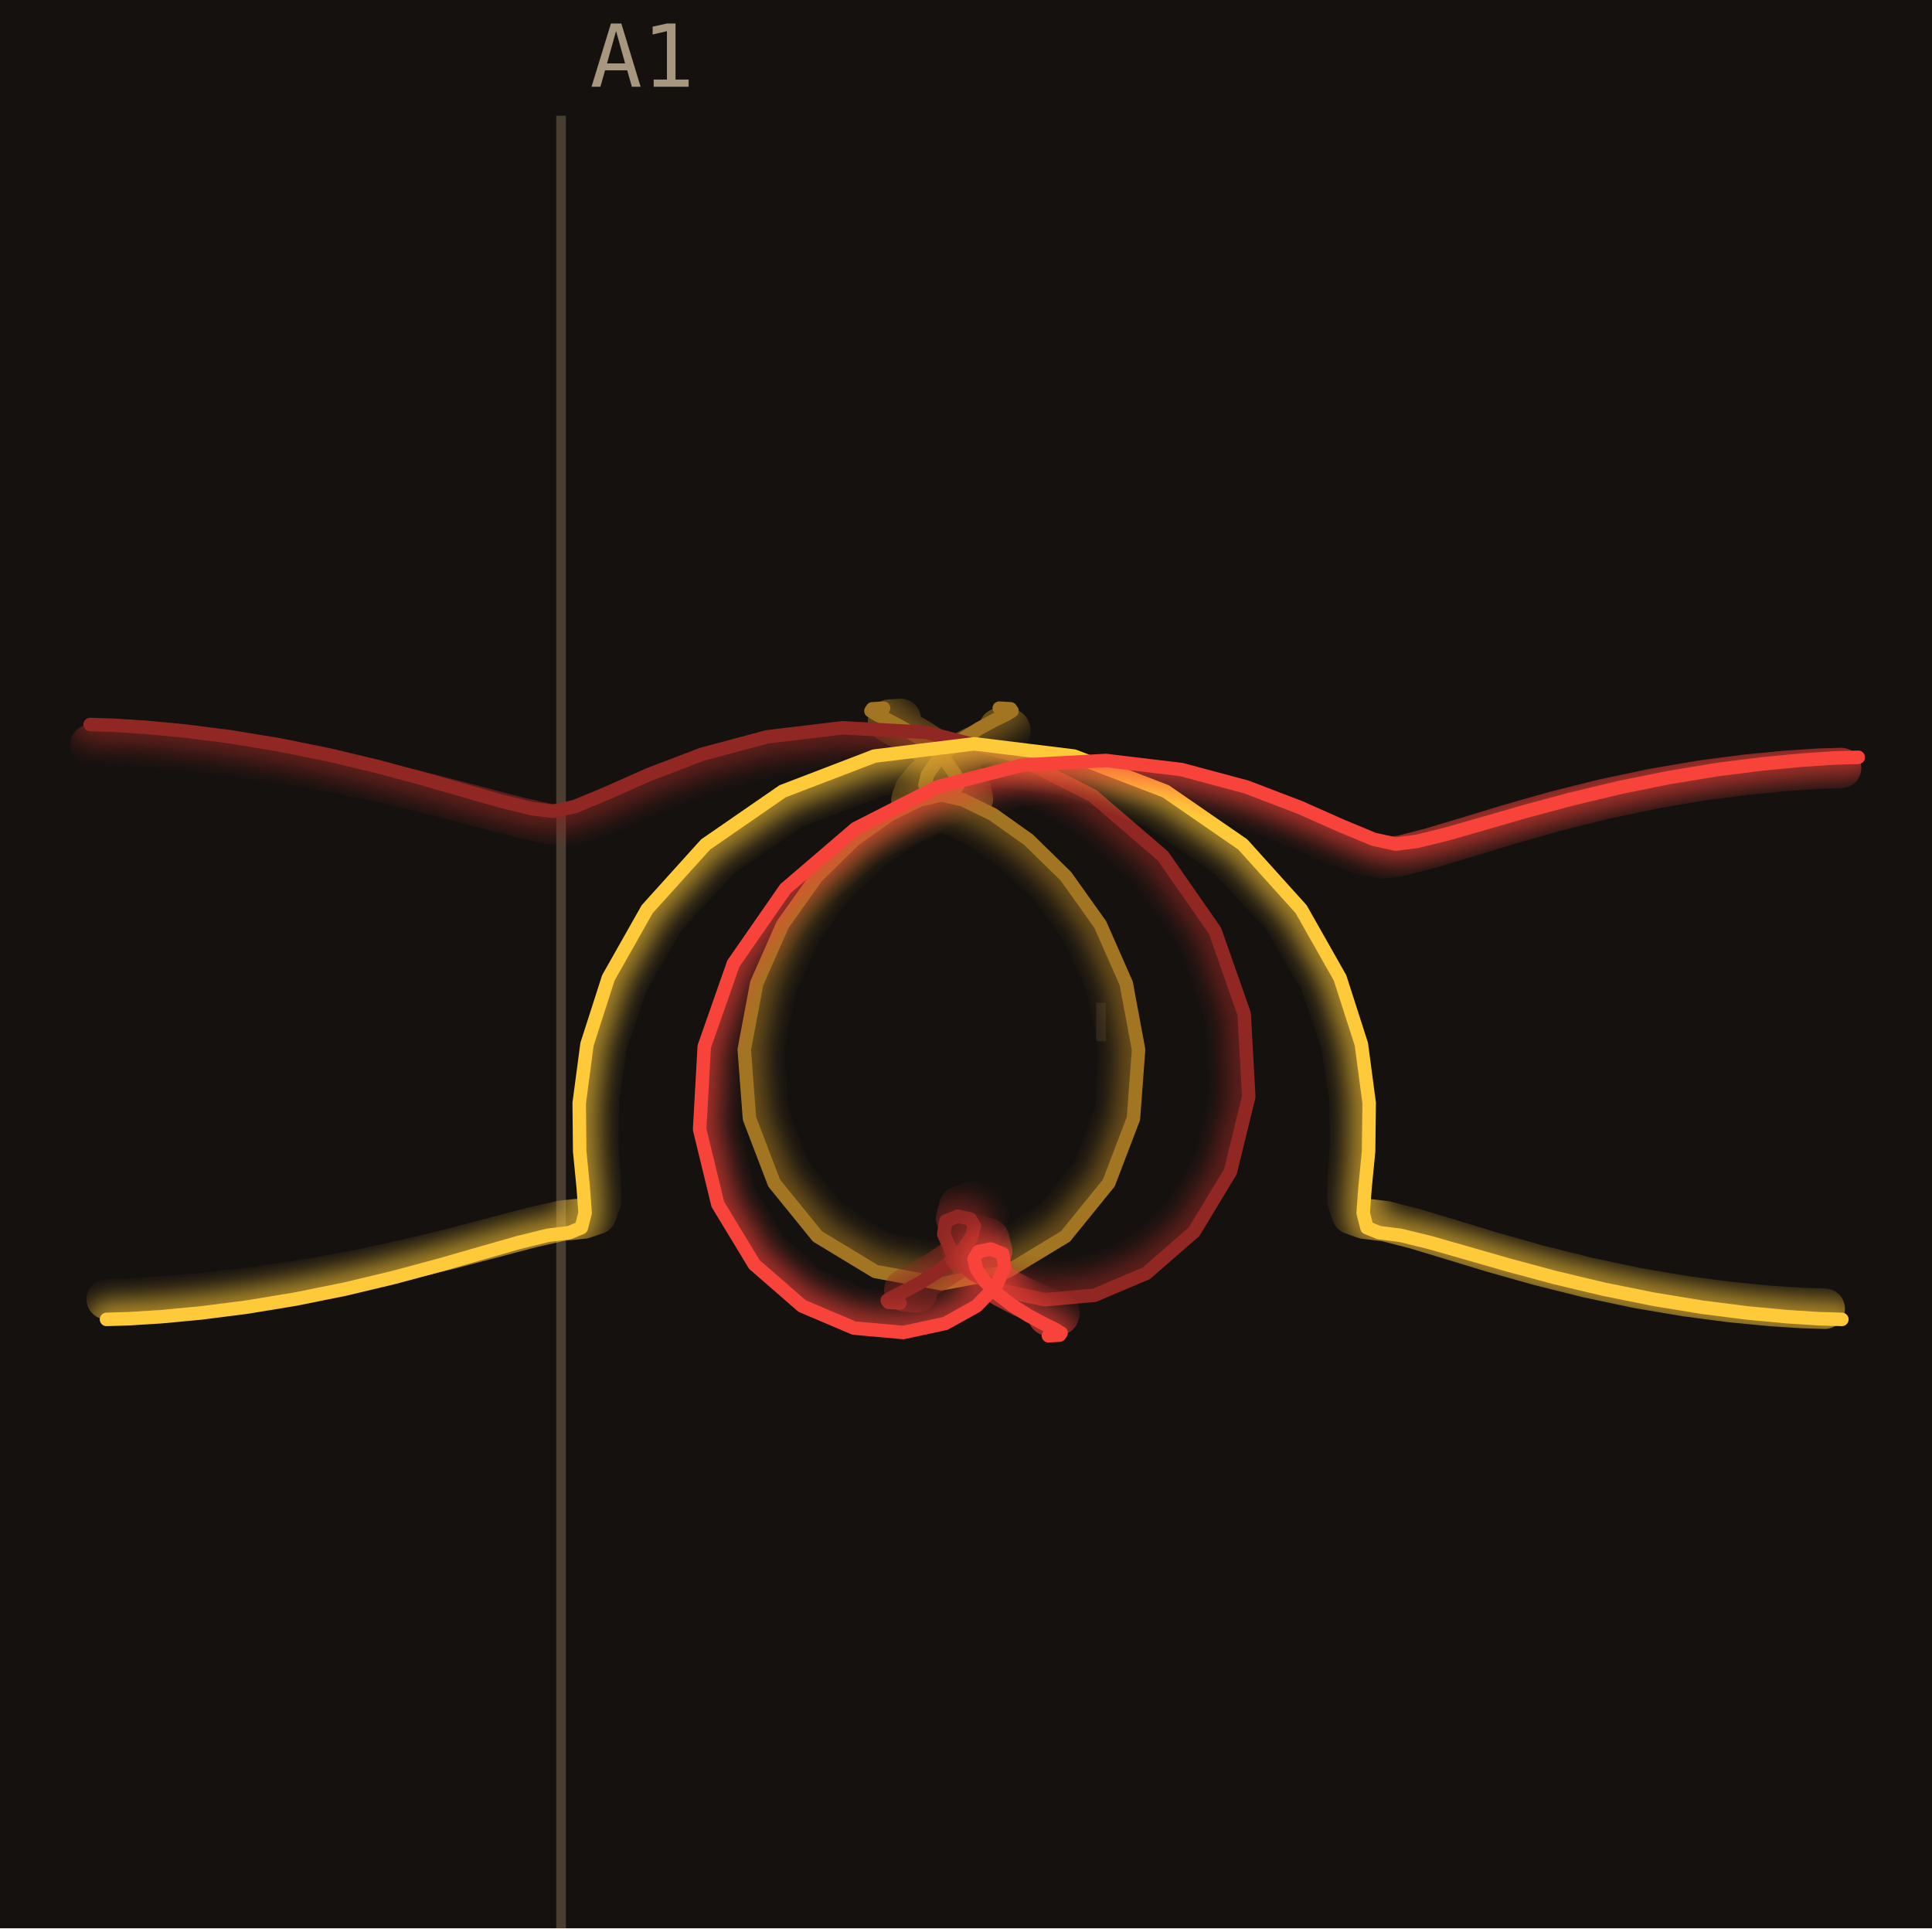
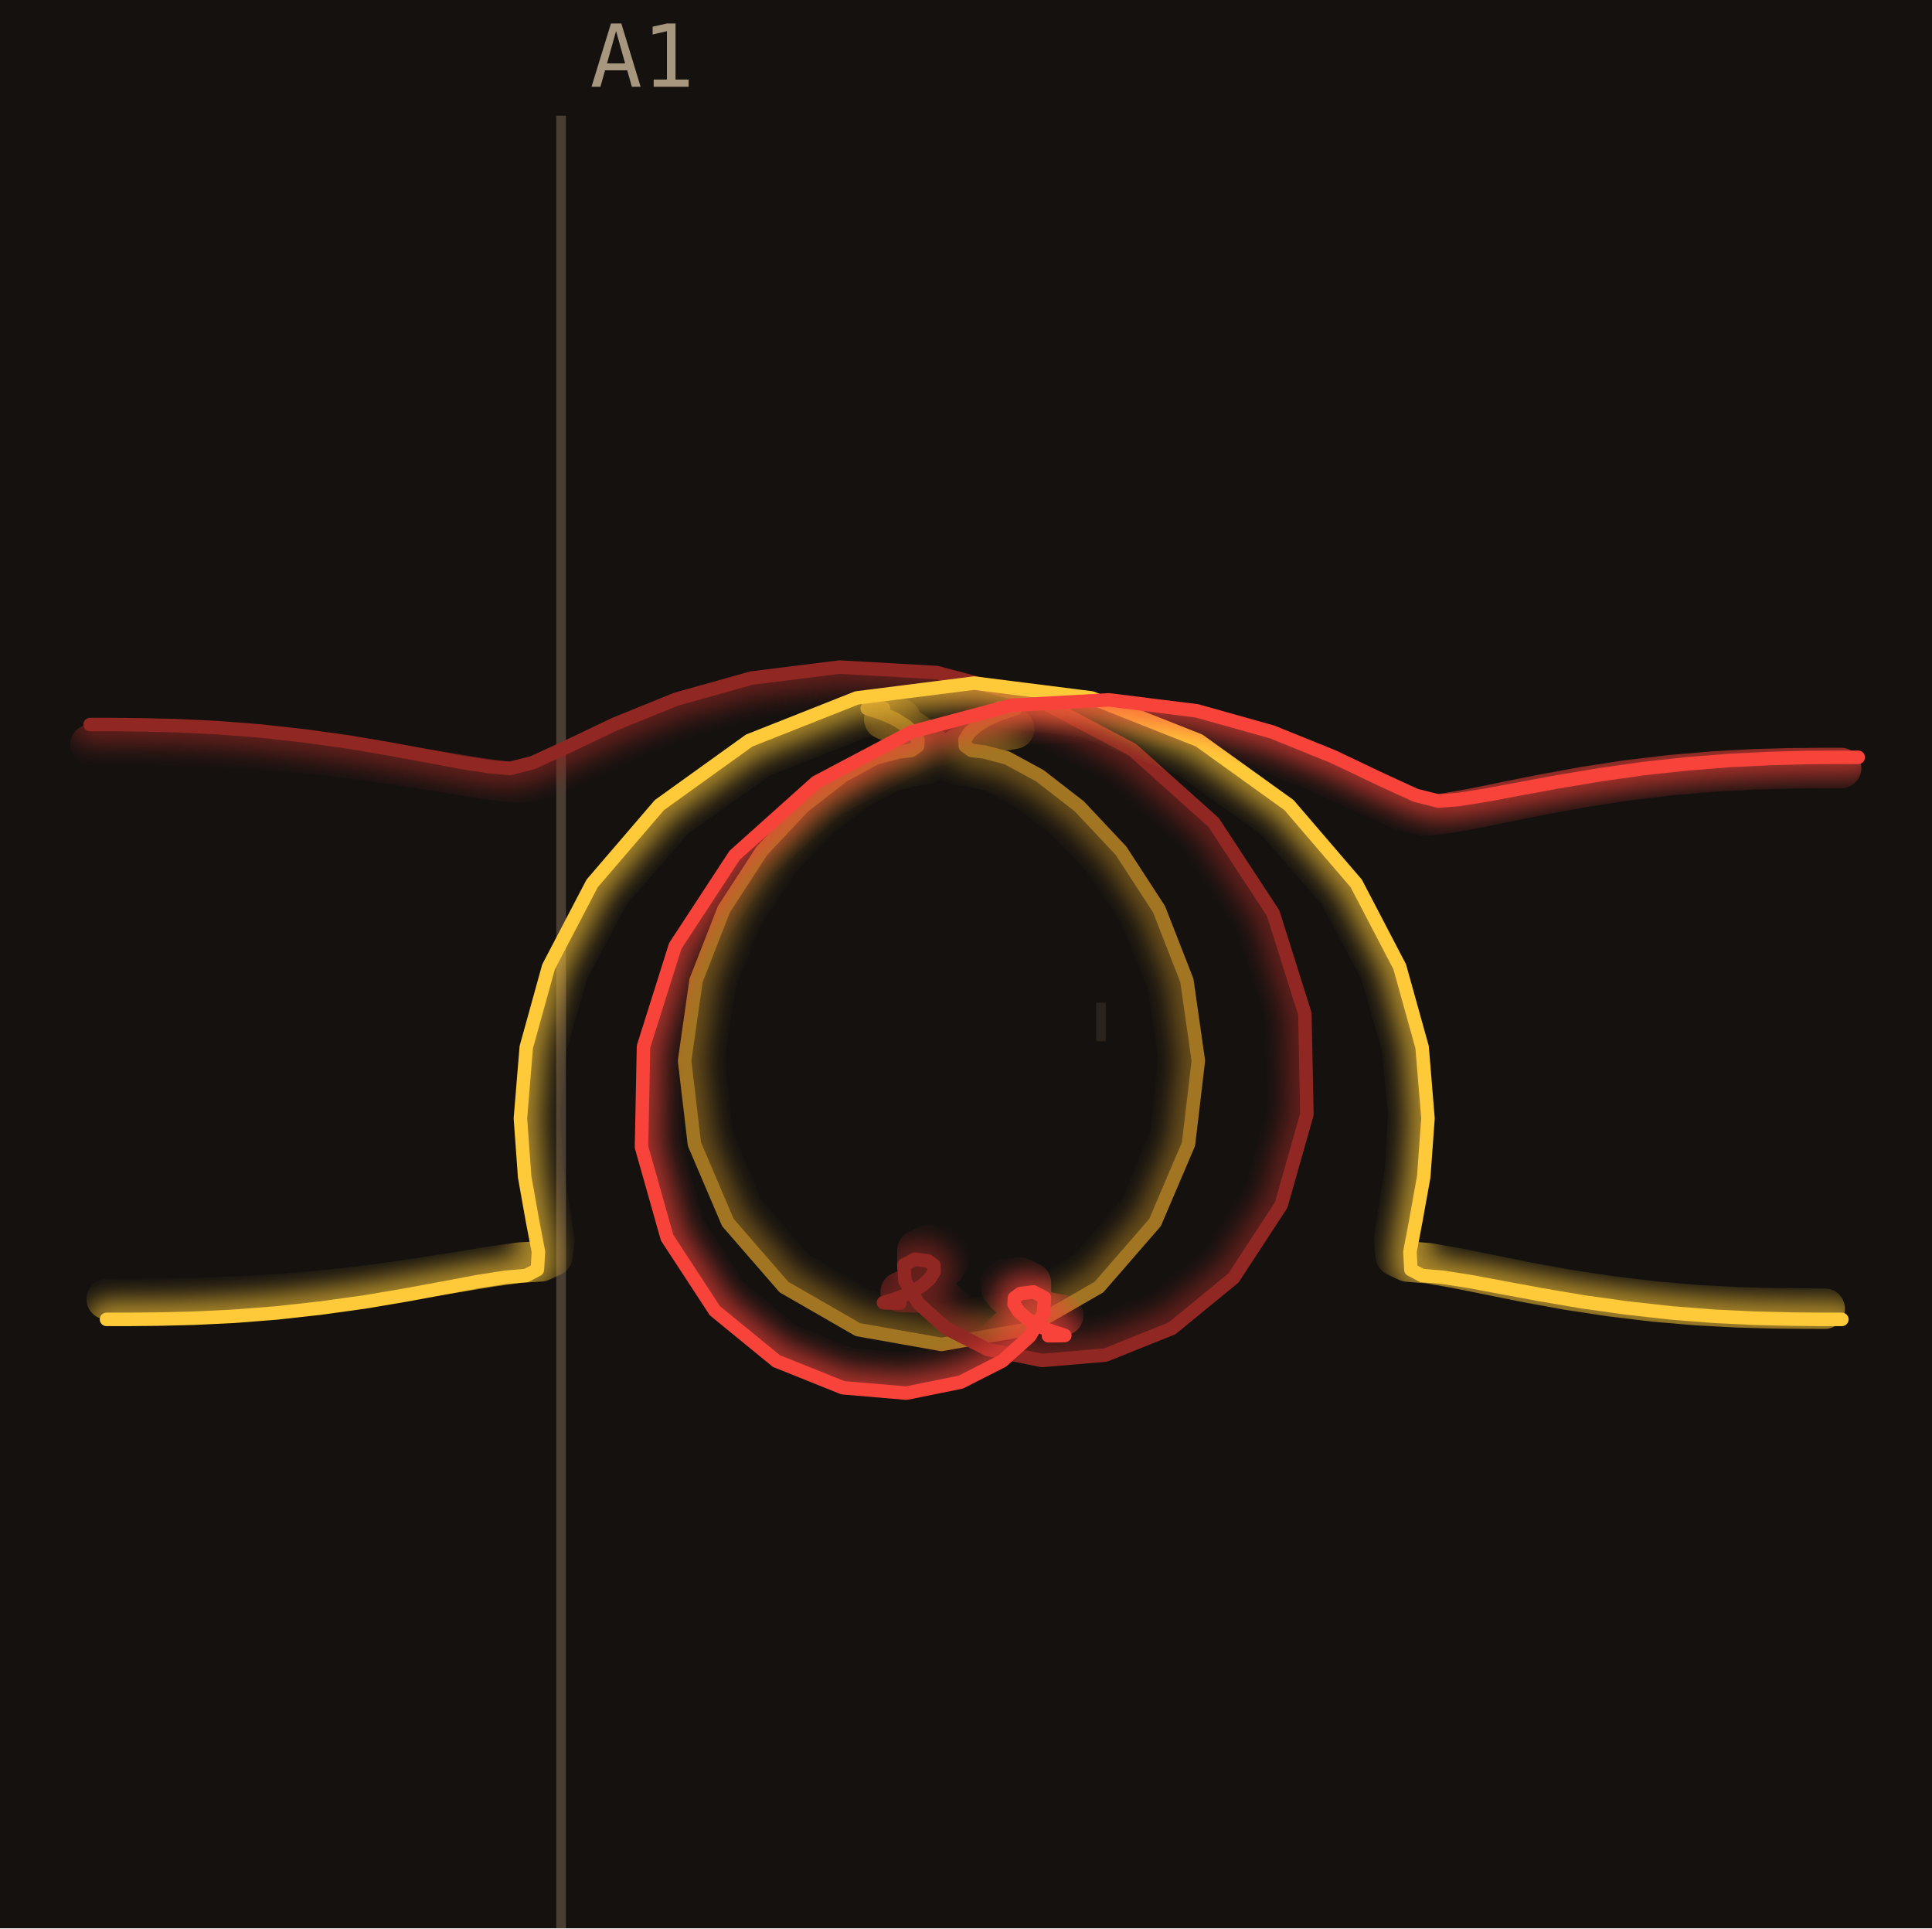
<svg xmlns="http://www.w3.org/2000/svg" viewBox="0 0 200.4 200" width="200.4" height="200" role="img">
  <rect width="200.4" height="200" fill="#14110f" />
  <path d="M58.2 12L58.2 200" stroke="#4a3d31" stroke-width="1" fill="none" />
  <path d="M114.2 104L114.2 108" stroke="#2a221c" stroke-width="1" fill="none" />
  <text x="61.2" y="9" fill="#a8977f" font-size="9" font-family="ui-monospace, Menlo, monospace">A1</text>
  <defs>
-     <filter id="fade-wk0gbcbfd" filterUnits="userSpaceOnUse" x="70.06" y="66.31" width="55.18" height="73.98">
+     <filter id="fade-wk0ma7ihu" filterUnits="userSpaceOnUse" x="63.87" y="66.31" width="67.57" height="80.28">
      <feGaussianBlur stdDeviation="1.26" />
    </filter>
-     <mask id="mask-wk0gbcbfd" maskUnits="userSpaceOnUse" x="70.06" y="66.31" width="55.18" height="73.98">
-       <path d="M103.65 73.45L104.82 73.52L104.97 73.74L104.33 74.13L103.12 74.72L101.58 75.55L99.92 76.59L98.36 77.8L97.07 79.09L96.21 80.35L95.94 81.42L96.37 82.18L97.65 82.45L99.9 82.96L103.01 84.49L106.7 87.11L110.57 90.9L114.13 95.9L116.82 102L118.1 108.87L117.57 116.01L115.01 122.71L110.52 128.24L104.51 131.88L97.65 133.15L90.8 131.88L84.79 128.24L80.3 122.71L77.74 116.01L77.2 108.87L78.49 102L81.18 95.9L84.74 90.9L88.61 87.11L92.3 84.49L95.41 82.96L97.65 82.45L98.93 82.18L99.37 81.42L99.1 80.35L98.24 79.09L96.95 77.8L95.39 76.59L93.73 75.55L92.19 74.72L90.98 74.13L90.34 73.74L90.49 73.52L91.65 73.45" fill="none" stroke="#fff" stroke-width="4.2" stroke-linecap="round" stroke-linejoin="round" filter="url(#fade-wk0gbcbfd)" />
+     <mask id="mask-wk0ma7ihu" maskUnits="userSpaceOnUse" x="63.87" y="66.31" width="67.57" height="80.28">
+       <path d="M103.65 73.45L104.93 73.46L105.36 73.48L105.14 73.57L104.45 73.78L103.48 74.13L102.39 74.63L101.36 75.27L100.55 75.99L100.1 76.72L100.13 77.37L100.76 77.83L102.11 78L104.46 78.61L107.86 80.46L111.96 83.64L116.28 88.24L120.22 94.3L123.11 101.69L124.3 110.02L123.28 118.67L119.81 126.8L113.99 133.5L106.33 137.91L97.65 139.45L88.98 137.91L81.32 133.5L75.5 126.8L72.03 118.67L71.01 110.02L72.2 101.69L75.09 94.3L79.03 88.24L83.35 83.64L87.45 80.46L90.85 78.61L93.2 78L94.55 77.83L95.18 77.37L95.21 76.72L94.75 75.99L93.94 75.27L92.92 74.63L91.83 74.13L90.86 73.78L90.17 73.57L89.95 73.48L90.38 73.46L91.65 73.45" fill="none" stroke="#fff" stroke-width="4.2" stroke-linecap="round" stroke-linejoin="round" filter="url(#fade-wk0ma7ihu)" />
    </mask>
  </defs>
-   <g mask="url(#mask-wk0gbcbfd)" opacity="0.65">
-     <path d="M103.63 75.55L104.75 75.62L104.81 75.83L104 76.2L102.6 76.76L100.86 77.52L99.02 78.49L97.29 79.61L95.85 80.81L94.89 81.98L94.54 82.99L94.92 83.69L96.16 83.93L98.34 84.37L101.36 85.79L104.92 88.22L108.65 91.75L112.09 96.4L114.72 102.07L116.05 108.46L115.68 115.1L113.42 121.34L109.37 126.48L103.9 129.87L97.65 131.05L91.41 129.87L85.94 126.48L81.89 121.34L79.63 115.1L79.26 108.46L80.59 102.07L83.22 96.4L86.66 91.75L90.39 88.22L93.95 85.79L96.97 84.37L99.17 83.91L100.45 83.63L100.91 82.85L100.68 81.73L99.87 80.42L98.62 79.07L97.09 77.81L95.47 76.73L93.95 75.87L92.75 75.25L92.11 74.86L92.27 74.64L93.43 74.57" fill="none" stroke="#a17521" stroke-width="4.2" stroke-linecap="round" stroke-linejoin="round" />
+   <g mask="url(#mask-wk0ma7ihu)" opacity="0.65">
+     <path d="M103.63 75.55L104.86 75.56L105.2 75.58L104.82 75.65L103.94 75.81L102.76 76.1L101.49 76.52L100.29 77.07L99.34 77.7L98.78 78.35L98.73 78.93L99.31 79.34L100.61 79.47L102.9 80.02L106.21 81.76L110.18 84.75L114.36 89.09L118.18 94.8L121.01 101.76L122.24 109.61L121.39 117.76L118.22 125.43L112.84 131.74L105.73 135.9L97.65 137.35L89.58 135.9L82.47 131.74L77.09 125.43L73.92 117.76L73.07 109.61L74.3 101.76L77.13 94.8L80.95 89.09L85.13 84.75L89.1 81.76L92.41 80.02L94.71 79.45L96.06 79.28L96.72 78.8L96.79 78.1L96.38 77.32L95.62 76.54L94.63 75.85L93.57 75.3L92.61 74.93L91.94 74.7L91.72 74.6L92.16 74.57L93.43 74.57" fill="none" stroke="#a17521" stroke-width="4.2" stroke-linecap="round" stroke-linejoin="round" />
  </g>
-   <path d="M103.65 73.45L104.82 73.52L104.97 73.74L104.33 74.13L103.12 74.72L101.58 75.55L99.92 76.59L98.36 77.8L97.07 79.09L96.21 80.35L95.94 81.42L96.37 82.18L97.65 82.45L99.9 82.96L103.01 84.49L106.7 87.11L110.57 90.9L114.13 95.9L116.82 102L118.1 108.87L117.57 116.01L115.01 122.71L110.52 128.24L104.51 131.88L97.65 133.15L90.8 131.88L84.79 128.24L80.3 122.71L77.74 116.01L77.2 108.87L78.49 102L81.18 95.9L84.74 90.9L88.61 87.11L92.3 84.49L95.41 82.96L97.65 82.45L98.93 82.18L99.37 81.42L99.1 80.35L98.24 79.09L96.95 77.8L95.39 76.59L93.73 75.55L92.19 74.72L90.98 74.13L90.34 73.74L90.49 73.52L91.65 73.45" fill="none" stroke="#a17521" stroke-width="1.4" stroke-linecap="round" stroke-linejoin="round" />
+   <path d="M103.65 73.45L104.93 73.46L105.36 73.48L105.14 73.57L104.45 73.78L103.48 74.13L102.39 74.63L101.36 75.27L100.55 75.99L100.1 76.72L100.13 77.37L100.76 77.83L102.11 78L104.46 78.61L107.86 80.46L111.96 83.64L116.28 88.24L120.22 94.3L123.11 101.69L124.3 110.02L123.28 118.67L119.81 126.8L113.99 133.5L106.33 137.91L97.65 139.45L88.98 137.91L81.32 133.5L75.5 126.8L72.03 118.67L71.01 110.02L72.2 101.69L75.09 94.3L79.03 88.24L83.35 83.64L87.45 80.46L90.85 78.61L93.2 78L94.55 77.83L95.18 77.37L95.21 76.72L94.75 75.99L93.94 75.27L92.92 74.63L91.83 74.13L90.86 73.78L90.17 73.57L89.95 73.48L90.38 73.46L91.65 73.45" fill="none" stroke="#a17521" stroke-width="1.4" stroke-linecap="round" stroke-linejoin="round" />
  <defs>
-     <filter id="fade-wk11j49eua" filterUnits="userSpaceOnUse" x="2.21" y="68.01" width="134.46" height="74.28">
+     <filter id="fade-wk17zauek" filterUnits="userSpaceOnUse" x="2.21" y="62.05" width="140.49" height="86.19">
      <feGaussianBlur stdDeviation="1.26" />
    </filter>
-     <mask id="mask-wk11j49eua" maskUnits="userSpaceOnUse" x="2.21" y="68.01" width="134.46" height="74.28">
-       <path d="M9.35 75.15L11.68 75.22L15.03 75.43L19.18 75.82L23.89 76.42L28.93 77.25L34.08 78.29L39.15 79.5L43.94 80.79L48.29 82.04L52.07 83.12L55.13 83.87L57.35 84.15L59.61 83.66L62.89 82.3L67.25 80.36L72.8 78.24L79.55 76.43L87.39 75.49L96.02 75.95L104.9 78.24L113.36 82.54L120.63 88.79L126.03 96.55L129.05 105.15L129.53 113.75L127.63 121.52L123.86 127.76L118.9 132.07L113.52 134.35L108.39 134.81L104.05 133.87L100.8 132.07L98.75 129.95L97.89 128.01L98.11 126.65L99.35 126.15L100.63 126.43L101.07 127.18L100.79 128.26L99.94 129.52L98.65 130.81L97.08 132.02L95.43 133.06L93.89 133.88L92.68 134.48L92.03 134.87L92.18 135.08L93.35 135.15" fill="none" stroke="#fff" stroke-width="4.2" stroke-linecap="round" stroke-linejoin="round" filter="url(#fade-wk11j49eua)" />
+     <mask id="mask-wk17zauek" maskUnits="userSpaceOnUse" x="2.21" y="62.05" width="140.49" height="86.19">
+       <path d="M9.35 75.15L11.58 75.15L14.64 75.18L18.36 75.27L22.55 75.47L27.03 75.82L31.62 76.33L36.14 76.96L40.45 77.69L44.4 78.42L47.87 79.07L50.74 79.52L52.9 79.7L55.26 79.1L58.86 77.45L63.78 75.1L70.14 72.52L77.95 70.33L87.09 69.19L97.17 69.76L107.57 72.52L117.45 77.75L125.89 85.31L132.06 94.72L135.35 105.15L135.56 115.58L132.89 124.99L127.95 132.55L121.57 137.78L114.67 140.55L108.09 141.11L102.45 139.97L98.14 137.78L95.28 135.21L93.86 132.85L93.76 131.21L94.9 130.61L96.24 130.78L96.87 131.24L96.9 131.88L96.45 132.62L95.64 133.34L94.62 133.98L93.53 134.48L92.55 134.83L91.86 135.03L91.64 135.12L92.08 135.15L93.35 135.15" fill="none" stroke="#fff" stroke-width="4.2" stroke-linecap="round" stroke-linejoin="round" filter="url(#fade-wk17zauek)" />
    </mask>
  </defs>
-   <g mask="url(#mask-wk11j49eua)" opacity="0.65">
-     <path d="M9.37 77.25L11.75 77.32L15.2 77.53L19.5 77.9L24.4 78.46L29.64 79.22L34.99 80.18L40.22 81.3L45.15 82.5L49.62 83.67L53.47 84.69L56.58 85.4L58.8 85.67L61.01 85.22L64.18 83.95L68.37 82.14L73.65 80.16L80.05 78.47L87.46 77.59L95.61 78.01L104 80.13L111.99 84.13L118.88 89.94L124.02 97.15L126.95 105.15L127.52 113.15L125.88 120.37L122.49 126.17L118 130.17L113.11 132.29L108.46 132.72L104.55 131.83L101.65 130.15L99.87 128.16L99.18 126.35L99.52 125.09L100.82 124.65L102.14 124.97L102.61 125.75L102.38 126.88L101.57 128.19L100.32 129.54L98.79 130.8L97.16 131.88L95.64 132.73L94.45 133.35L93.81 133.75L93.96 133.97L95.13 134.04" fill="none" stroke="#902722" stroke-width="4.2" stroke-linecap="round" stroke-linejoin="round" />
+   <g mask="url(#mask-wk17zauek)" opacity="0.65">
+     <path d="M9.37 77.25L11.65 77.25L14.81 77.27L18.69 77.35L23.07 77.51L27.75 77.8L32.52 78.22L37.21 78.77L41.66 79.4L45.73 80.05L49.28 80.63L52.19 81.05L54.35 81.21L56.67 80.66L60.16 79.1L64.9 76.88L70.98 74.45L78.45 72.37L87.16 71.29L96.76 71.81L106.66 74.42L116.07 79.34L124.13 86.46L130.05 95.33L133.25 105.15L133.55 114.98L131.13 123.84L126.57 130.97L120.66 135.88L114.26 138.49L108.16 139.01L102.95 137.93L98.98 135.86L96.4 133.43L95.16 131.2L95.17 129.65L96.37 129.11L97.75 129.32L98.42 129.81L98.49 130.5L98.08 131.29L97.31 132.07L96.33 132.76L95.27 133.3L94.31 133.68L93.63 133.9L93.42 134L93.86 134.03L95.13 134.04" fill="none" stroke="#902722" stroke-width="4.2" stroke-linecap="round" stroke-linejoin="round" />
  </g>
-   <path d="M9.35 75.15L11.68 75.22L15.03 75.43L19.18 75.82L23.89 76.42L28.93 77.25L34.08 78.29L39.15 79.5L43.94 80.79L48.29 82.04L52.07 83.12L55.13 83.87L57.35 84.15L59.61 83.66L62.89 82.3L67.25 80.36L72.8 78.24L79.55 76.43L87.39 75.49L96.02 75.95L104.9 78.24L113.36 82.54L120.63 88.79L126.03 96.55L129.05 105.15L129.53 113.75L127.63 121.52L123.86 127.76L118.9 132.07L113.52 134.35L108.39 134.81L104.05 133.87L100.8 132.07L98.75 129.95L97.89 128.01L98.11 126.65L99.35 126.15L100.63 126.43L101.07 127.18L100.79 128.26L99.94 129.52L98.65 130.81L97.08 132.02L95.43 133.06L93.89 133.88L92.68 134.48L92.03 134.87L92.18 135.08L93.35 135.15" fill="none" stroke="#902722" stroke-width="1.4" stroke-linecap="round" stroke-linejoin="round" />
+   <path d="M9.35 75.15L11.58 75.15L14.64 75.18L18.36 75.27L22.55 75.47L27.03 75.82L31.62 76.33L36.14 76.96L40.45 77.69L44.4 78.42L47.87 79.07L50.74 79.52L52.9 79.7L55.26 79.1L58.86 77.45L63.78 75.1L70.14 72.52L77.95 70.33L87.09 69.19L97.17 69.76L107.57 72.52L117.45 77.75L125.89 85.31L132.06 94.72L135.35 105.15L135.56 115.58L132.89 124.99L127.95 132.55L121.57 137.78L114.67 140.55L108.09 141.11L102.45 139.97L98.14 137.78L95.28 135.21L93.86 132.85L93.76 131.21L94.9 130.61L96.24 130.78L96.87 131.24L96.9 131.88L96.45 132.62L95.64 133.34L94.62 133.98L93.53 134.48L92.55 134.83L91.86 135.03L91.64 135.12L92.08 135.15L93.35 135.15" fill="none" stroke="#902722" stroke-width="1.4" stroke-linecap="round" stroke-linejoin="round" />
  <defs>
-     <filter id="fade-wk2sc31hc" filterUnits="userSpaceOnUse" x="3.91" y="70.01" width="194.28" height="73.98">
+     <filter id="fade-wk2zkugs8" filterUnits="userSpaceOnUse" x="3.91" y="63.71" width="194.28" height="80.28">
      <feGaussianBlur stdDeviation="1.26" />
    </filter>
-     <mask id="mask-wk2sc31hc" maskUnits="userSpaceOnUse" x="3.91" y="70.01" width="194.28" height="73.98">
-       <path d="M11.05 136.85L13.38 136.78L16.73 136.57L20.88 136.18L25.58 135.58L30.62 134.75L35.78 133.71L40.85 132.5L45.64 131.21L49.99 129.96L53.77 128.88L56.83 128.13L59.05 127.85L60.3 127.34L60.69 125.81L60.5 123.2L60.13 119.4L60.08 114.4L60.89 108.31L63.1 101.43L67.13 94.3L73.19 87.59L81.18 82.07L90.7 78.42L101.05 77.15L111.4 78.42L120.91 82.07L128.91 87.59L134.96 94.3L139 101.43L141.21 108.31L142.02 114.4L141.96 119.4L141.59 123.2L141.4 125.81L141.79 127.34L143.05 127.85L145.27 128.13L148.33 128.88L152.11 129.96L156.46 131.21L161.25 132.5L166.32 133.71L171.47 134.75L176.51 135.58L181.22 136.18L185.37 136.57L188.72 136.78L191.05 136.85" fill="none" stroke="#fff" stroke-width="4.2" stroke-linecap="round" stroke-linejoin="round" filter="url(#fade-wk2sc31hc)" />
+     <mask id="mask-wk2zkugs8" maskUnits="userSpaceOnUse" x="3.91" y="63.71" width="194.28" height="80.28">
+       <path d="M11.05 136.85L13.28 136.85L16.34 136.82L20.06 136.73L24.25 136.53L28.73 136.18L33.31 135.67L37.84 135.04L42.15 134.31L46.1 133.58L49.57 132.93L52.44 132.48L54.59 132.3L55.74 131.69L55.85 129.84L55.24 126.67L54.42 122.06L53.98 116L54.59 108.61L56.9 100.28L61.42 91.63L68.4 83.5L77.71 76.81L88.87 72.39L101.05 70.85L113.23 72.39L124.39 76.81L133.7 83.5L140.68 91.63L145.19 100.28L147.51 108.61L148.12 116L147.68 122.06L146.85 126.67L146.25 129.84L146.35 131.69L147.5 132.3L149.66 132.48L152.53 132.93L156 133.58L159.95 134.31L164.26 135.04L168.78 135.67L173.37 136.18L177.85 136.53L182.04 136.73L185.76 136.82L188.82 136.85L191.05 136.85" fill="none" stroke="#fff" stroke-width="4.2" stroke-linecap="round" stroke-linejoin="round" filter="url(#fade-wk2zkugs8)" />
    </mask>
  </defs>
-   <g mask="url(#mask-wk2sc31hc)" opacity="0.65">
-     <path d="M11.07 134.75L13.45 134.68L16.9 134.47L21.2 134.1L26.1 133.54L31.34 132.78L36.68 131.82L41.92 130.7L46.85 129.5L51.31 128.33L55.17 127.31L58.28 126.61L60.55 126.38L61.86 125.93L62.35 124.52L62.29 122.08L62.05 118.55L62.12 113.9L62.98 108.24L65.16 101.84L69.03 95.2L74.78 88.96L82.33 83.82L91.3 80.43L101.05 79.25L110.8 80.43L119.76 83.82L127.32 88.96L133.07 95.2L136.94 101.84L139.11 108.24L139.98 113.9L140.04 118.55L139.81 122.08L139.75 124.52L140.23 125.94L141.53 126.4L143.75 126.67L146.79 127.45L150.52 128.58L154.83 129.89L159.58 131.23L164.61 132.49L169.74 133.58L174.76 134.43L179.45 135.05L183.59 135.45L186.94 135.67L189.27 135.74" fill="none" stroke="#ffca39" stroke-width="4.2" stroke-linecap="round" stroke-linejoin="round" />
+   <g mask="url(#mask-wk2zkugs8)" opacity="0.65">
+     <path d="M11.07 134.75L13.35 134.75L16.5 134.73L20.38 134.65L24.77 134.49L29.44 134.2L34.22 133.78L38.91 133.23L43.36 132.6L47.42 131.95L50.97 131.37L53.9 130.96L56.09 130.83L57.3 130.28L57.5 128.54L57.02 125.55L56.34 121.22L56.02 115.5L56.69 108.54L58.96 100.69L63.32 92.54L69.98 84.88L78.86 78.57L89.47 74.4L101.05 72.95L112.62 74.4L123.24 78.57L132.11 84.88L138.78 92.54L143.14 100.69L145.41 108.54L146.08 115.5L145.75 121.22L145.07 125.55L144.6 128.54L144.79 130.28L145.99 130.85L148.14 131.02L150.98 131.51L154.41 132.2L158.32 132.99L162.59 133.77L167.07 134.45L171.63 135L176.09 135.38L180.27 135.6L183.98 135.7L187.04 135.73L189.27 135.74" fill="none" stroke="#ffca39" stroke-width="4.2" stroke-linecap="round" stroke-linejoin="round" />
  </g>
-   <path d="M11.05 136.85L13.38 136.78L16.73 136.57L20.88 136.18L25.58 135.58L30.62 134.75L35.78 133.71L40.85 132.5L45.64 131.21L49.99 129.96L53.77 128.88L56.83 128.13L59.05 127.85L60.3 127.34L60.69 125.81L60.5 123.2L60.13 119.4L60.08 114.4L60.89 108.31L63.1 101.43L67.13 94.3L73.19 87.59L81.18 82.07L90.7 78.42L101.05 77.15L111.4 78.42L120.91 82.07L128.91 87.59L134.96 94.3L139 101.43L141.21 108.31L142.02 114.4L141.96 119.4L141.59 123.2L141.4 125.81L141.79 127.34L143.05 127.85L145.27 128.13L148.33 128.88L152.11 129.96L156.46 131.21L161.25 132.5L166.32 133.71L171.47 134.75L176.51 135.58L181.22 136.18L185.37 136.57L188.72 136.78L191.05 136.85" fill="none" stroke="#ffca39" stroke-width="1.4" stroke-linecap="round" stroke-linejoin="round" />
+   <path d="M11.05 136.85L13.28 136.85L16.34 136.82L20.06 136.73L24.25 136.53L28.73 136.18L33.31 135.67L37.84 135.04L42.15 134.31L46.1 133.58L49.57 132.93L52.44 132.48L54.59 132.3L55.74 131.69L55.85 129.84L55.24 126.67L54.42 122.06L53.98 116L54.59 108.61L56.9 100.28L61.42 91.63L68.4 83.5L77.71 76.81L88.87 72.39L101.05 70.85L113.23 72.39L124.39 76.81L133.7 83.5L140.68 91.63L145.19 100.28L147.51 108.61L148.12 116L147.68 122.06L146.85 126.67L146.25 129.84L146.35 131.69L147.5 132.3L149.66 132.48L152.53 132.93L156 133.58L159.95 134.31L164.26 135.04L168.78 135.67L173.37 136.18L177.85 136.53L182.04 136.73L185.76 136.82L188.82 136.85L191.05 136.85" fill="none" stroke="#ffca39" stroke-width="1.4" stroke-linecap="round" stroke-linejoin="round" />
  <defs>
-     <filter id="fade-wk31i7m33r" filterUnits="userSpaceOnUse" x="65.43" y="71.41" width="134.46" height="74.28">
+     <filter id="fade-wk31wg5b4h" filterUnits="userSpaceOnUse" x="59.4" y="65.45" width="140.49" height="86.19">
      <feGaussianBlur stdDeviation="1.26" />
    </filter>
-     <mask id="mask-wk31i7m33r" maskUnits="userSpaceOnUse" x="65.43" y="71.41" width="134.46" height="74.28">
-       <path d="M108.75 138.55L109.91 138.48L110.06 138.26L109.42 137.87L108.21 137.28L106.67 136.45L105.01 135.41L103.45 134.2L102.16 132.91L101.3 131.65L101.03 130.58L101.47 129.82L102.75 129.55L103.99 130.04L104.21 131.4L103.34 133.34L101.3 135.46L98.05 137.27L93.7 138.21L88.58 137.75L83.19 135.46L78.24 131.15L74.46 124.91L72.57 117.15L73.05 108.55L76.07 99.94L81.46 92.18L88.74 85.94L97.19 81.63L106.08 79.35L114.7 78.88L122.55 79.82L129.3 81.63L134.84 83.75L139.21 85.69L142.49 87.05L144.75 87.55L146.97 87.27L150.03 86.52L153.8 85.44L158.16 84.18L162.95 82.89L168.01 81.68L173.17 80.64L178.21 79.81L182.92 79.22L187.06 78.83L190.41 78.61L192.75 78.55" fill="none" stroke="#fff" stroke-width="4.2" stroke-linecap="round" stroke-linejoin="round" filter="url(#fade-wk31i7m33r)" />
+     <mask id="mask-wk31wg5b4h" maskUnits="userSpaceOnUse" x="59.4" y="65.45" width="140.49" height="86.19">
+       <path d="M108.75 138.55L110.02 138.54L110.45 138.52L110.23 138.43L109.54 138.22L108.57 137.87L107.48 137.37L106.46 136.73L105.65 136.01L105.19 135.28L105.22 134.63L105.85 134.17L107.2 134L108.34 134.6L108.24 136.25L106.81 138.6L103.96 141.17L99.65 143.36L94.01 144.5L87.43 143.94L80.53 141.17L74.15 135.95L69.2 128.38L66.54 118.97L66.75 108.55L70.04 98.12L76.2 88.71L84.65 81.14L94.53 75.92L104.93 73.15L115.01 72.59L124.15 73.73L131.96 75.92L138.31 78.49L143.24 80.84L146.84 82.49L149.2 83.09L151.35 82.92L154.22 82.46L157.69 81.81L161.65 81.08L165.96 80.36L170.48 79.72L175.07 79.22L179.54 78.87L183.73 78.67L187.45 78.57L190.52 78.55L192.75 78.55" fill="none" stroke="#fff" stroke-width="4.2" stroke-linecap="round" stroke-linejoin="round" filter="url(#fade-wk31wg5b4h)" />
    </mask>
  </defs>
-   <g mask="url(#mask-wk31i7m33r)" opacity="0.65">
-     <path d="M108.72 136.45L109.84 136.38L109.9 136.17L109.09 135.8L107.69 135.24L105.95 134.48L104.11 133.51L102.38 132.39L100.94 131.19L99.98 130.02L99.63 129.01L100.02 128.3L101.29 128.03L102.58 128.48L102.91 129.75L102.23 131.56L100.45 133.54L97.55 135.23L93.63 136.11L88.99 135.69L84.1 133.57L79.61 129.56L76.22 123.76L74.58 116.54L75.15 108.55L78.08 100.55L83.22 93.33L90.11 87.53L98.1 83.52L106.49 81.4L114.63 80.98L122.05 81.86L128.45 83.55L133.73 85.53L137.91 87.34L141.08 88.61L143.28 89.05L145.46 88.73L148.49 87.94L152.22 86.82L156.53 85.51L161.28 84.16L166.31 82.9L171.43 81.82L176.45 80.96L181.15 80.35L185.29 79.95L188.63 79.73L190.97 79.66" fill="none" stroke="#f8433a" stroke-width="4.2" stroke-linecap="round" stroke-linejoin="round" />
+   <g mask="url(#mask-wk31wg5b4h)" opacity="0.65">
+     <path d="M108.72 136.45L109.95 136.44L110.29 136.42L109.91 136.35L109.03 136.19L107.85 135.9L106.58 135.48L105.38 134.93L104.43 134.3L103.87 133.65L103.82 133.07L104.41 132.65L105.75 132.48L106.93 133.04L106.94 134.6L105.7 136.82L103.11 139.25L99.15 141.32L93.94 142.4L87.84 141.88L81.44 139.28L75.52 134.36L70.96 127.23L68.55 118.37L68.85 108.55L72.05 98.72L77.96 89.86L86.02 82.73L95.44 77.81L105.34 75.21L114.94 74.69L123.65 75.77L131.11 77.84L137.2 80.27L141.94 82.49L145.43 84.05L147.73 84.59L149.85 84.38L152.68 83.89L156.11 83.19L160.02 82.41L164.28 81.63L168.77 80.94L173.33 80.4L177.79 80.02L181.96 79.79L185.68 79.69L188.74 79.66L190.97 79.66" fill="none" stroke="#f8433a" stroke-width="4.2" stroke-linecap="round" stroke-linejoin="round" />
  </g>
-   <path d="M108.75 138.55L109.91 138.48L110.06 138.26L109.42 137.87L108.21 137.28L106.67 136.45L105.01 135.41L103.45 134.2L102.16 132.91L101.3 131.65L101.03 130.58L101.47 129.82L102.75 129.55L103.99 130.04L104.21 131.4L103.34 133.34L101.3 135.46L98.05 137.27L93.7 138.21L88.58 137.75L83.19 135.46L78.24 131.15L74.46 124.91L72.57 117.15L73.05 108.55L76.07 99.94L81.46 92.18L88.74 85.94L97.19 81.63L106.08 79.35L114.7 78.88L122.55 79.82L129.3 81.63L134.84 83.75L139.21 85.69L142.49 87.05L144.75 87.55L146.97 87.27L150.03 86.52L153.8 85.44L158.16 84.18L162.95 82.89L168.01 81.68L173.17 80.64L178.21 79.81L182.92 79.22L187.06 78.83L190.41 78.61L192.75 78.55" fill="none" stroke="#f8433a" stroke-width="1.4" stroke-linecap="round" stroke-linejoin="round" />
+   <path d="M108.75 138.55L110.02 138.54L110.45 138.52L110.23 138.43L109.54 138.22L108.57 137.87L107.48 137.37L106.46 136.73L105.65 136.01L105.19 135.28L105.22 134.63L105.85 134.17L107.2 134L108.34 134.6L108.24 136.25L106.81 138.6L103.96 141.17L99.65 143.36L94.01 144.5L87.43 143.94L80.53 141.17L74.15 135.95L69.2 128.38L66.54 118.97L66.75 108.55L70.04 98.12L76.2 88.71L84.65 81.14L94.53 75.92L104.93 73.15L115.01 72.59L124.15 73.73L131.96 75.92L138.31 78.49L143.24 80.84L146.84 82.49L149.2 83.09L151.35 82.92L154.22 82.46L157.69 81.81L161.65 81.08L165.96 80.36L170.48 79.72L175.07 79.22L179.54 78.87L183.73 78.67L187.45 78.57L190.52 78.55L192.75 78.55" fill="none" stroke="#f8433a" stroke-width="1.4" stroke-linecap="round" stroke-linejoin="round" />
</svg>
